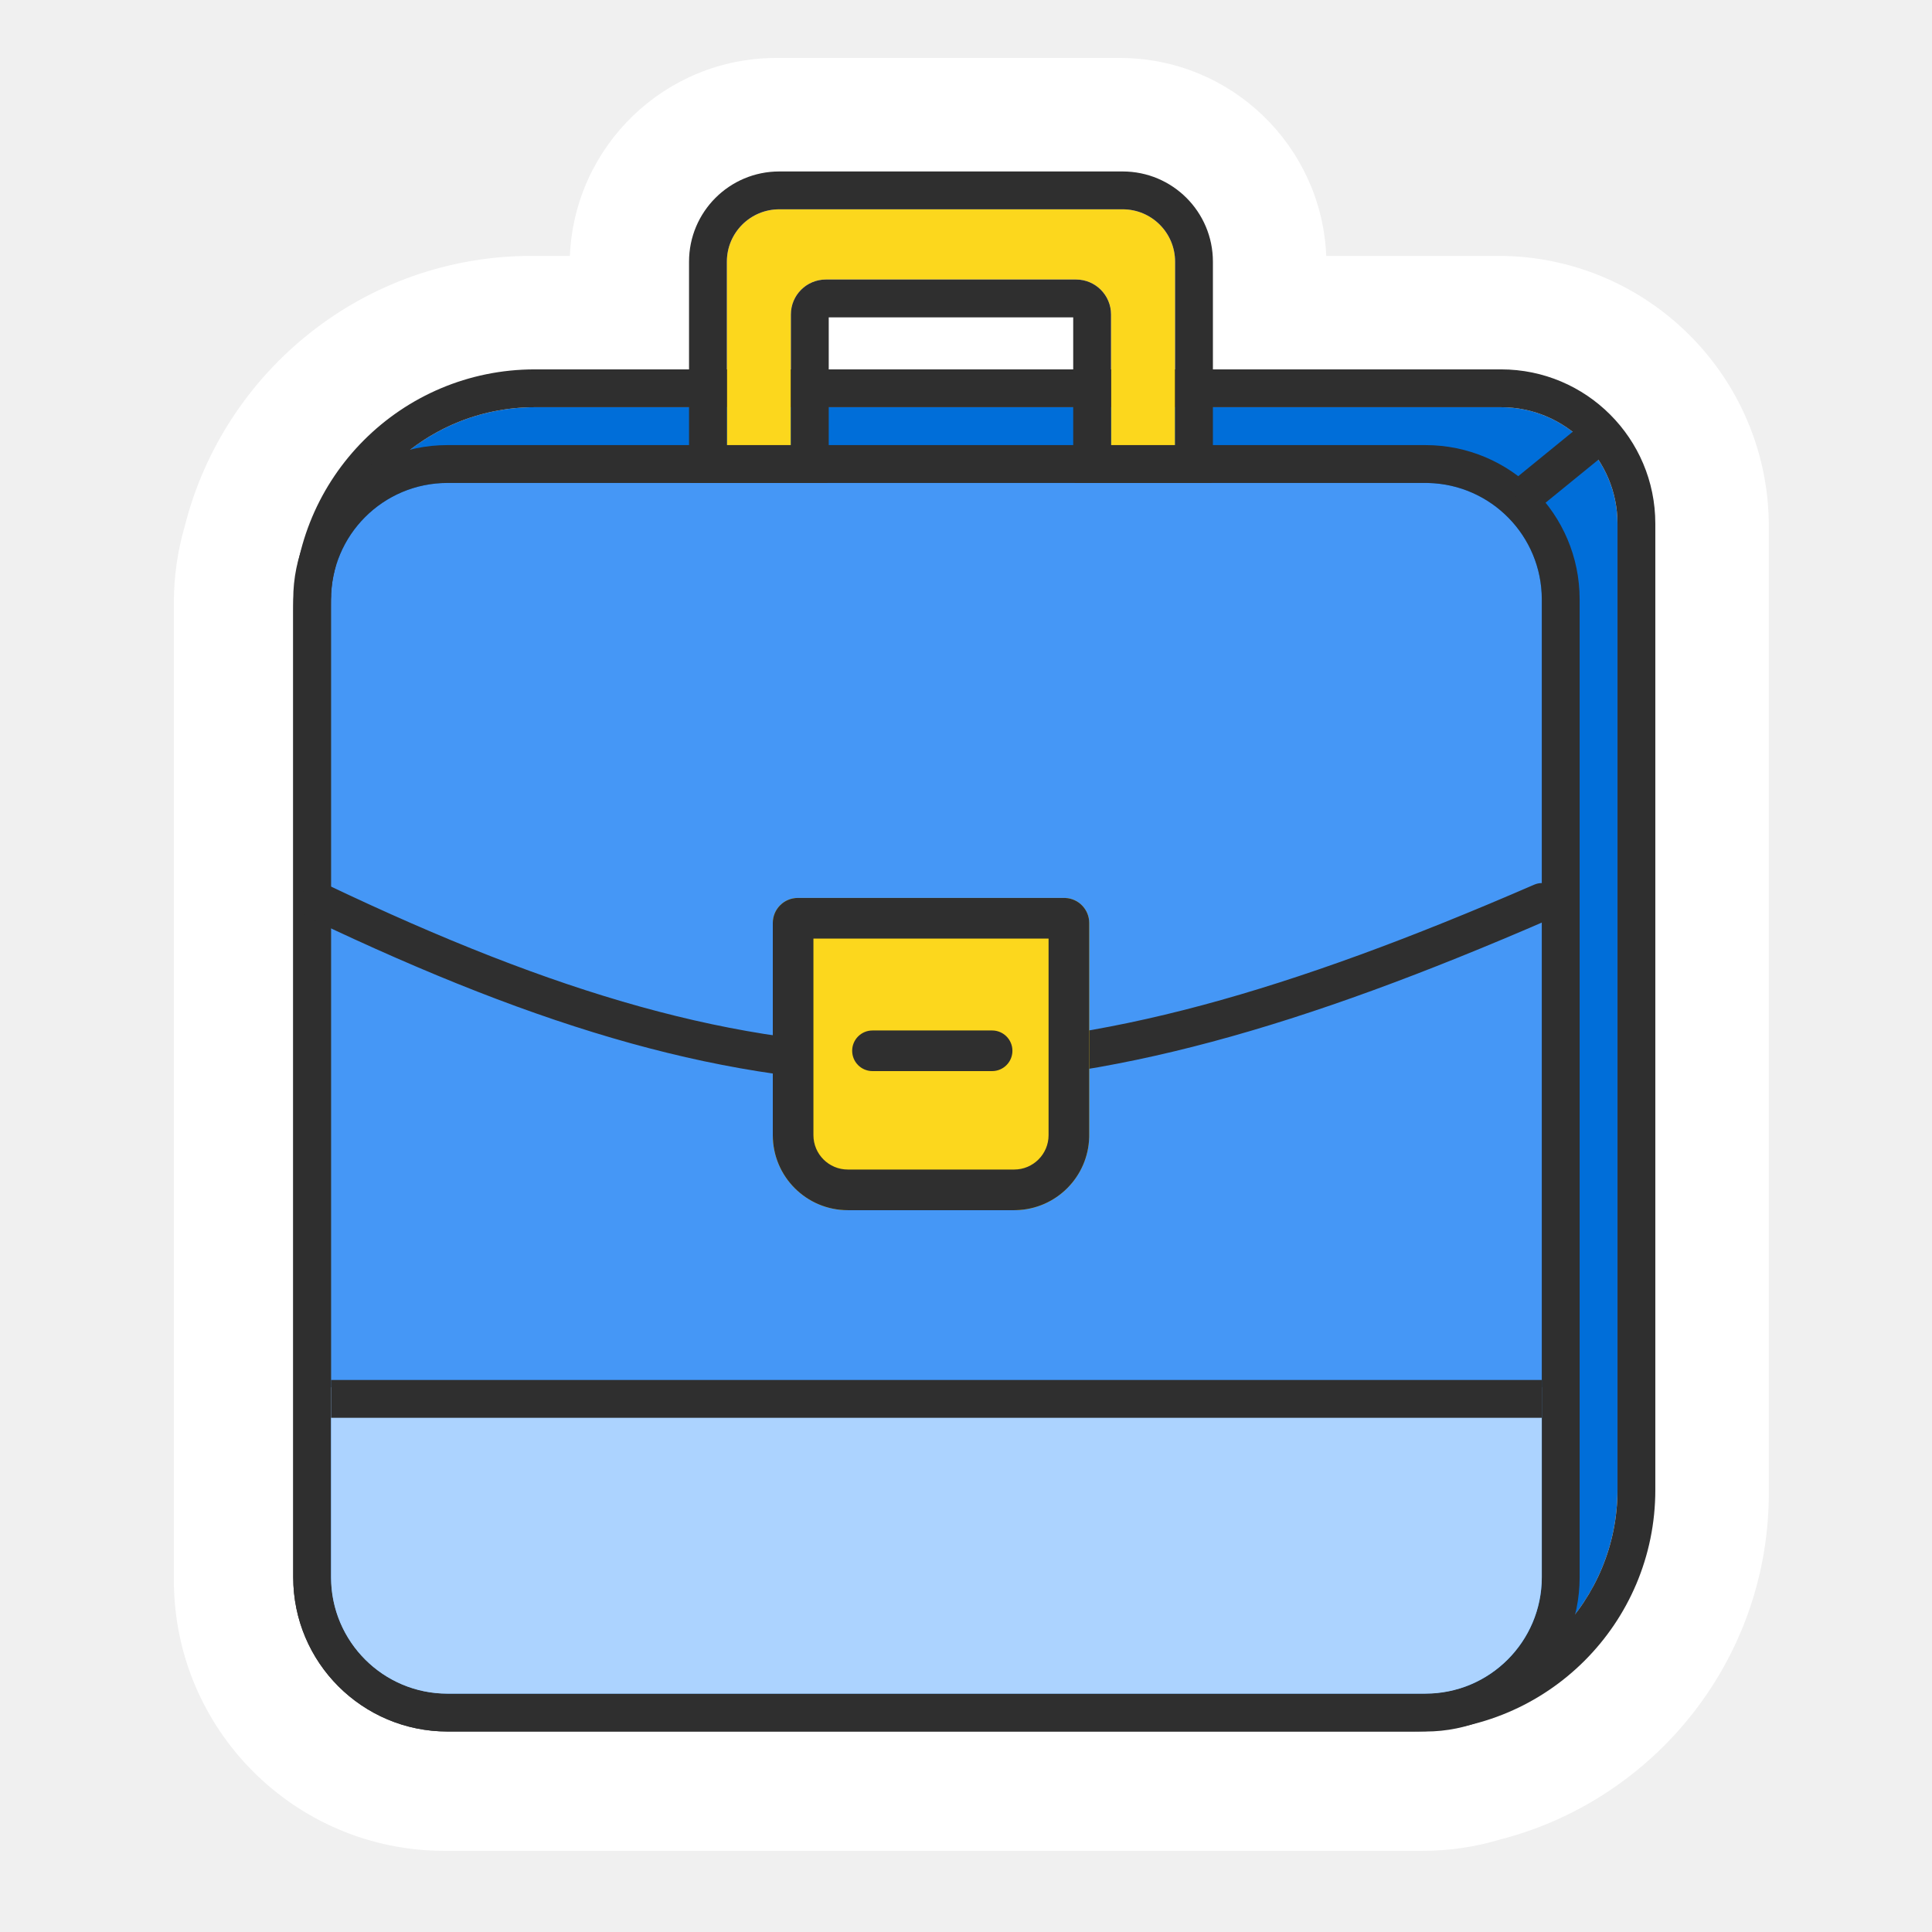
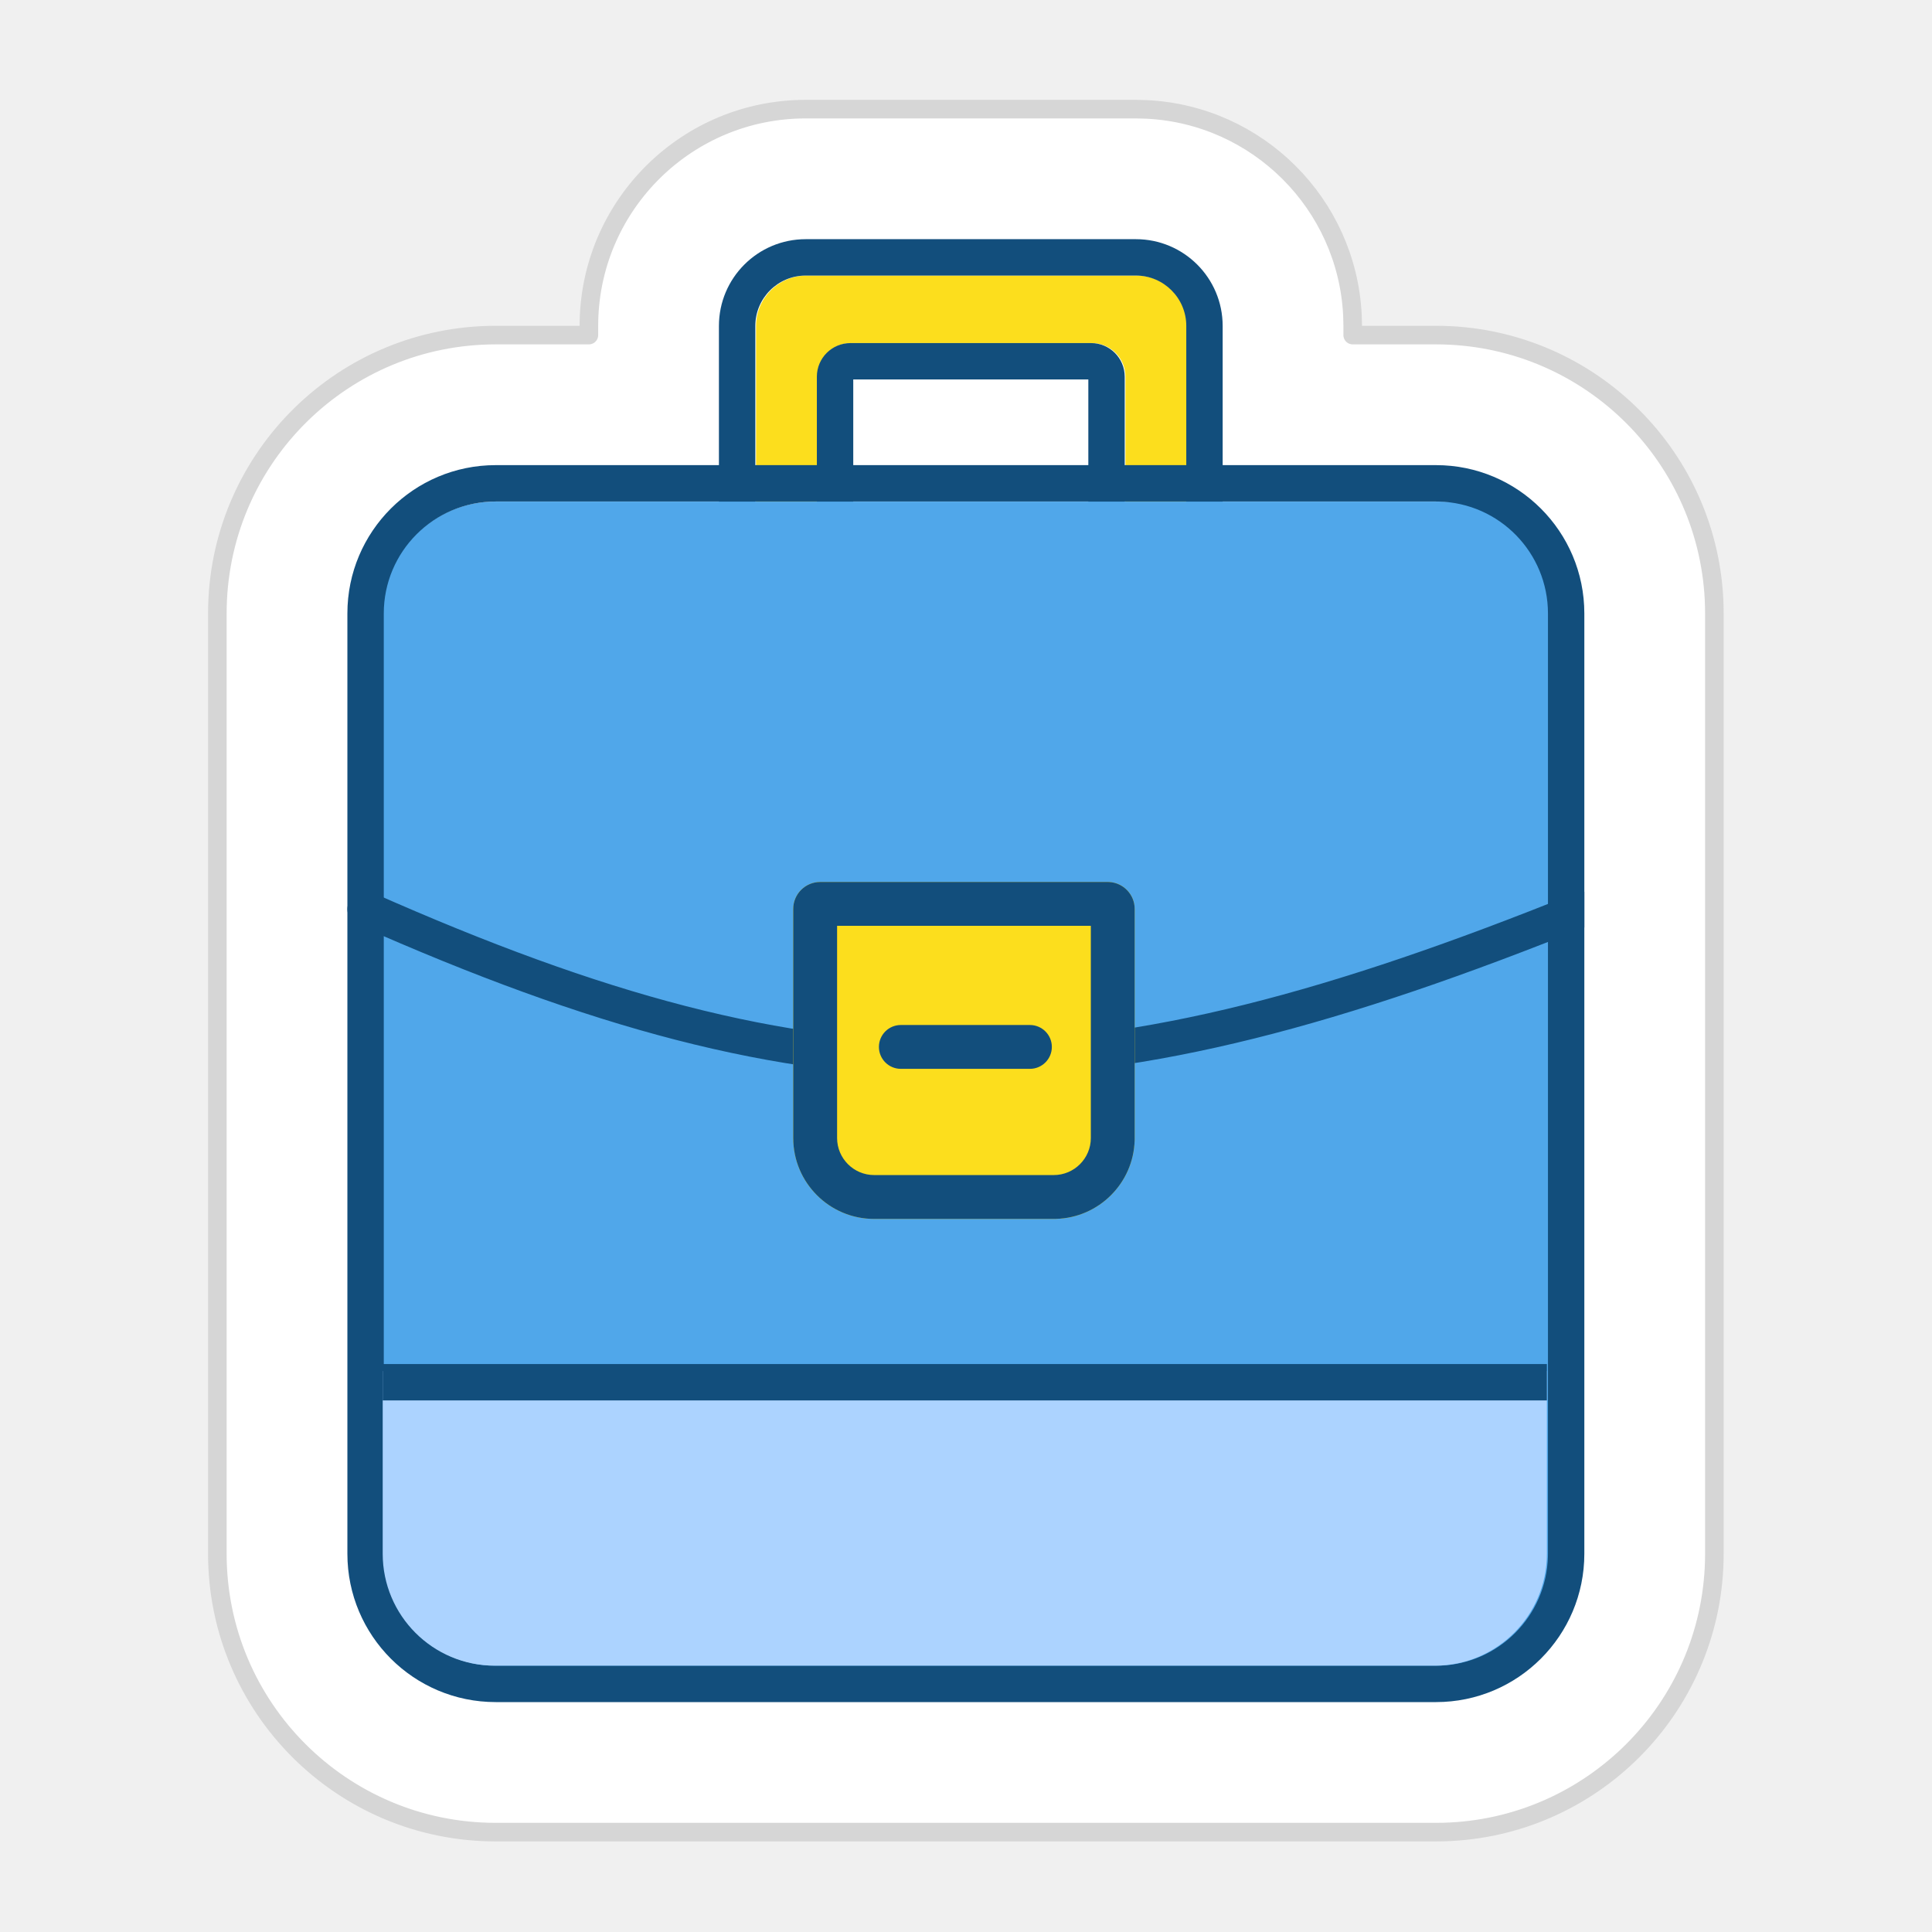
- <svg xmlns="http://www.w3.org/2000/svg" viewBox="0 0 100 100" width="100" height="100" fill="none">
-   <g transform="translate(-11, -17)">
-     <path d="M68.96 20C74.715 20 79.409 24.546 79.646 30.244H88.544C96.281 30.244 102.554 36.516 102.554 44.254V94.268C102.554 102.916 96.635 110.163 88.637 112.215C87.361 112.596 86.013 112.8 84.627 112.8H34.01C26.273 112.8 20 106.528 20 98.79V48.173C20 46.816 20.196 45.497 20.561 44.246C22.582 36.205 29.851 30.244 38.529 30.244H40.498C40.735 24.546 45.428 20 51.184 20H68.96Z" fill="white" />
-     <path d="M28.135 48.623C28.135 42.799 32.856 38.078 38.68 38.078H88.694C92.022 38.078 94.72 40.775 94.72 44.103V94.118C94.72 99.942 89.999 104.663 84.175 104.663H34.161C30.833 104.663 28.135 101.965 28.135 98.637V48.623Z" fill="#006ED9" />
-     <path d="M94.721 94.118V44.103C94.721 40.775 92.023 38.078 88.695 38.078V36.119C93.104 36.119 96.679 39.694 96.679 44.103V94.118C96.679 101.023 91.081 106.621 84.175 106.621H34.161C29.751 106.621 26.177 103.047 26.177 98.637V48.623C26.177 41.717 31.775 36.119 38.68 36.119V38.078C32.856 38.078 28.135 42.799 28.135 48.623V98.637L28.137 98.793C28.218 101.997 30.801 104.579 34.005 104.661L34.161 104.663H84.175L84.448 104.659C90.146 104.515 94.721 99.851 94.721 94.118ZM88.695 36.119V38.078H38.68V36.119H88.695Z" fill="#2F2F2F" />
-     <path d="M69.111 27.834C70.608 27.834 71.823 29.048 71.823 30.545V41.463H68.508V33.275C68.508 32.277 67.698 31.468 66.7 31.468H53.745C52.746 31.468 51.937 32.277 51.937 33.275V41.463H48.623V30.545C48.623 29.048 49.837 27.834 51.335 27.834H69.111Z" fill="#FCD71D" />
-     <path d="M69.11 25.875V27.834H51.334V25.875H69.11ZM68.507 41.463H71.822V30.545C71.822 29.048 70.608 27.834 69.11 27.834V25.875C71.689 25.875 73.78 27.966 73.78 30.545V41.463C73.78 42.545 72.903 43.422 71.822 43.422H68.507C67.426 43.422 66.549 42.545 66.549 41.463V33.426H53.895V41.463C53.895 42.545 53.018 43.422 51.936 43.422H48.623C47.541 43.422 46.664 42.545 46.664 41.463V30.545C46.664 27.966 48.755 25.875 51.334 25.875V27.834C49.837 27.834 48.623 29.048 48.623 30.545V41.463H51.936V33.275C51.936 32.277 52.746 31.468 53.744 31.468H66.7C67.698 31.468 68.507 32.277 68.507 33.275V41.463Z" fill="#2F2F2F" />
-     <path d="M28.135 48.023C28.135 44.695 30.833 41.997 34.161 41.997H84.778C88.105 41.997 90.803 44.695 90.803 48.023V98.639C90.803 101.967 88.105 104.665 84.778 104.665H34.161C30.833 104.665 28.135 101.967 28.135 98.639V48.023Z" fill="#4597F6" />
-     <path d="M26.177 98.639V48.023C26.177 43.613 29.751 40.038 34.161 40.038V41.997C30.833 41.997 28.135 44.695 28.135 48.023V98.639L28.137 98.795C28.22 102.051 30.885 104.665 34.161 104.665H84.778L84.933 104.663C88.138 104.582 90.72 101.999 90.802 98.795L90.804 98.639V48.023C90.804 44.747 88.19 42.081 84.933 41.999L84.778 41.997V40.038C89.187 40.038 92.762 43.613 92.762 48.023V98.639C92.762 103.049 89.187 106.624 84.778 106.624H34.161C29.751 106.624 26.177 103.049 26.177 98.639ZM84.778 40.038V41.997H34.161V40.038H84.778Z" fill="#2F2F2F" />
-     <path d="M90.413 62.789C90.909 62.574 91.486 62.801 91.701 63.297C91.917 63.793 91.689 64.37 91.193 64.585C78.353 70.161 68.362 73.067 58.532 73.102C48.692 73.137 39.119 70.295 27.111 64.571C26.623 64.338 26.416 63.754 26.648 63.266C26.881 62.778 27.465 62.571 27.953 62.803C39.83 68.464 49.098 71.177 58.525 71.144C67.962 71.11 77.664 68.325 90.413 62.789Z" fill="#2F2F2F" />
-     <path d="M51 64.772C51 64.057 51.58 63.477 52.294 63.477H66.083C66.798 63.477 67.377 64.057 67.377 64.772V75.755C67.377 77.9 65.639 79.639 63.494 79.639H54.883C52.739 79.639 51 77.9 51 75.755V64.772Z" fill="#FCD71D" />
-     <path d="M63.494 77.535V79.639H54.883V77.535H63.494ZM67.377 75.755L67.376 75.856C67.324 77.921 65.659 79.585 63.594 79.637L63.494 79.639V77.535C64.477 77.535 65.274 76.738 65.274 75.755V65.58H53.103V75.755C53.103 76.738 53.9 77.535 54.883 77.535V79.639C52.739 79.639 51 77.9 51 75.755V64.772C51 64.057 51.58 63.477 52.294 63.477H66.083L66.149 63.479C66.833 63.513 67.377 64.079 67.377 64.772V75.755Z" fill="#2F2F2F" />
-     <path d="M62.352 70.337C62.932 70.337 63.403 70.808 63.403 71.388C63.403 71.969 62.932 72.44 62.352 72.44L56.16 72.44C55.579 72.44 55.108 71.969 55.108 71.388C55.108 70.808 55.579 70.337 56.16 70.337L62.352 70.337Z" fill="#2F2F2F" />
-     <path d="M28.135 88.803H90.803V98.637C90.803 101.965 88.106 104.663 84.778 104.663H34.161C30.833 104.663 28.135 101.965 28.135 98.637V88.803Z" fill="#ACD3FF" />
-     <path d="M90.803 88.427L90.803 90.385L28.135 90.385L28.135 88.427L90.803 88.427Z" fill="#2F2F2F" />
-     <path d="M94.284 40.343L90.216 43.657L88.98 42.139L93.047 38.825L94.284 40.343Z" fill="#2F2F2F" />
+ <svg xmlns="http://www.w3.org/2000/svg" viewBox="0 0 104 104" width="104" height="104" fill="none">
+   <clipPath id="m-a">
+     <rect width="66.585" height="78.749" fill="white" transform="translate(18.7002 12.8752)" />
+   </clipPath>
+   <path d="M72.816 18.038H77.302C85.321 18.038 91.867 24.338 92.266 32.258L92.28 32.636V32.642L92.285 33.016V83.64L92.28 84.026C92.078 91.993 85.657 98.417 77.689 98.619L77.302 98.624H26.685C18.409 98.624 11.7 91.915 11.7 83.64V33.023L11.705 32.636C11.91 24.539 18.538 18.038 26.685 18.038H31.7V17.545L31.704 17.244C31.864 10.939 37.026 5.875 43.37 5.875H61.147L61.728 5.89C67.704 6.183 72.498 10.971 72.801 16.944L72.802 16.957L72.816 17.532V18.038Z" fill="white" stroke="#D6D6D6" stroke-linejoin="round" />
+   <g clip-path="url(#m-a)">
+     <path d="M61.188 14.834C62.685 14.834 63.9 16.048 63.9 17.545V28.463H60.585V20.275C60.585 19.277 59.776 18.468 58.777 18.468H45.822C44.824 18.468 44.014 19.277 44.014 20.275V28.463H40.7V17.545C40.7 16.048 41.914 14.834 43.412 14.834H61.188Z" fill="#FCDE1D" />
+     <path d="M61.146 12.875V14.834H43.37V12.875H61.146ZM60.544 28.463H63.858V17.545C63.858 16.048 62.644 14.834 61.146 14.834V12.875C63.725 12.875 65.816 14.966 65.816 17.545V28.463C65.816 29.545 64.94 30.422 63.858 30.422H60.544C59.462 30.422 58.585 29.545 58.585 28.463V20.426H45.931V28.463C45.931 29.545 45.054 30.422 43.972 30.422H40.659C39.577 30.422 38.7 29.545 38.7 28.463V17.545C38.7 14.966 40.791 12.875 43.37 12.875V14.834C41.873 14.834 40.659 16.048 40.659 17.545V28.463H43.972V20.275C43.973 19.277 44.782 18.468 45.78 18.468H58.736C59.734 18.468 60.543 19.277 60.544 20.275V28.463Z" fill="#124E7C" />
+     <path d="M20.601 33.058C20.601 29.712 23.313 27 26.658 27H77.543C80.888 27 83.601 29.712 83.601 33.058V83.942C83.601 87.288 80.888 90 77.543 90H26.658C23.313 90 20.601 87.288 20.601 83.942V33.058Z" fill="#50A7EA" />
+     <path d="M18.7 83.639V33.023C18.7 28.613 22.275 25.038 26.684 25.038V26.997C23.356 26.997 20.659 29.695 20.659 33.023V83.639L20.661 83.795C20.743 87.051 23.409 89.665 26.684 89.665H77.301L77.457 89.663C80.661 89.582 83.244 86.999 83.325 83.795L83.327 83.639V33.023C83.327 29.747 80.713 27.081 77.457 26.999L77.301 26.997V25.038C81.711 25.038 85.285 28.613 85.285 33.023V83.639C85.285 88.049 81.711 91.624 77.301 91.624H26.684C22.275 91.624 18.7 88.049 18.7 83.639ZM77.301 25.038V26.997H26.684V25.038H77.301Z" fill="#124E7C" />
+     <path d="M84.783 48.078C85.296 47.871 85.893 48.09 86.116 48.567C86.339 49.044 86.103 49.599 85.59 49.806C72.303 55.17 61.965 57.966 51.792 58C41.61 58.033 31.704 55.299 19.278 49.792C18.773 49.569 18.558 49.007 18.799 48.537C19.04 48.067 19.645 47.868 20.15 48.092C32.44 53.538 42.03 56.148 51.785 56.116C61.55 56.084 71.591 53.404 84.783 48.078Z" fill="#124E7C" />
+     <path d="M42.7 48.93C42.7 48.127 43.351 47.477 44.153 47.477H59.627C60.43 47.477 61.08 48.127 61.08 48.93V61.257C61.08 63.664 59.129 65.615 56.722 65.615H47.058C44.651 65.615 42.7 63.664 42.7 61.257V48.93Z" fill="#FCDE1D" />
+     <path d="M56.722 63.254V65.615H47.058V63.254H56.722ZM61.08 61.257L61.079 61.37C61.02 63.687 59.152 65.555 56.835 65.613L56.722 65.615V63.254C57.825 63.254 58.72 62.36 58.72 61.257V49.838H45.061V61.257C45.061 62.36 45.955 63.254 47.058 63.254V65.615C44.651 65.615 42.7 63.664 42.7 61.257V48.93C42.7 48.127 43.351 47.477 44.153 47.477H59.627L59.702 47.479C60.47 47.518 61.08 48.153 61.08 48.93V61.257Z" fill="#124E7C" />
+     <path d="M55.441 55.176C56.092 55.176 56.621 55.704 56.621 56.356C56.621 57.008 56.092 57.536 55.441 57.536L48.492 57.536C47.84 57.536 47.312 57.008 47.312 56.356C47.312 55.704 47.84 55.176 48.492 55.176L55.441 55.176Z" fill="#124E7C" />
+     <path d="M20.601 73.803H83.269V83.637C83.269 86.965 80.571 89.663 77.243 89.663H26.626C23.298 89.663 20.601 86.965 20.601 83.637V73.803Z" fill="#ACD3FF" />
+     <path d="M83.269 73.427L83.269 75.385L20.601 75.385L20.601 73.427L83.269 73.427Z" fill="#124E7C" />
  </g>
</svg>
